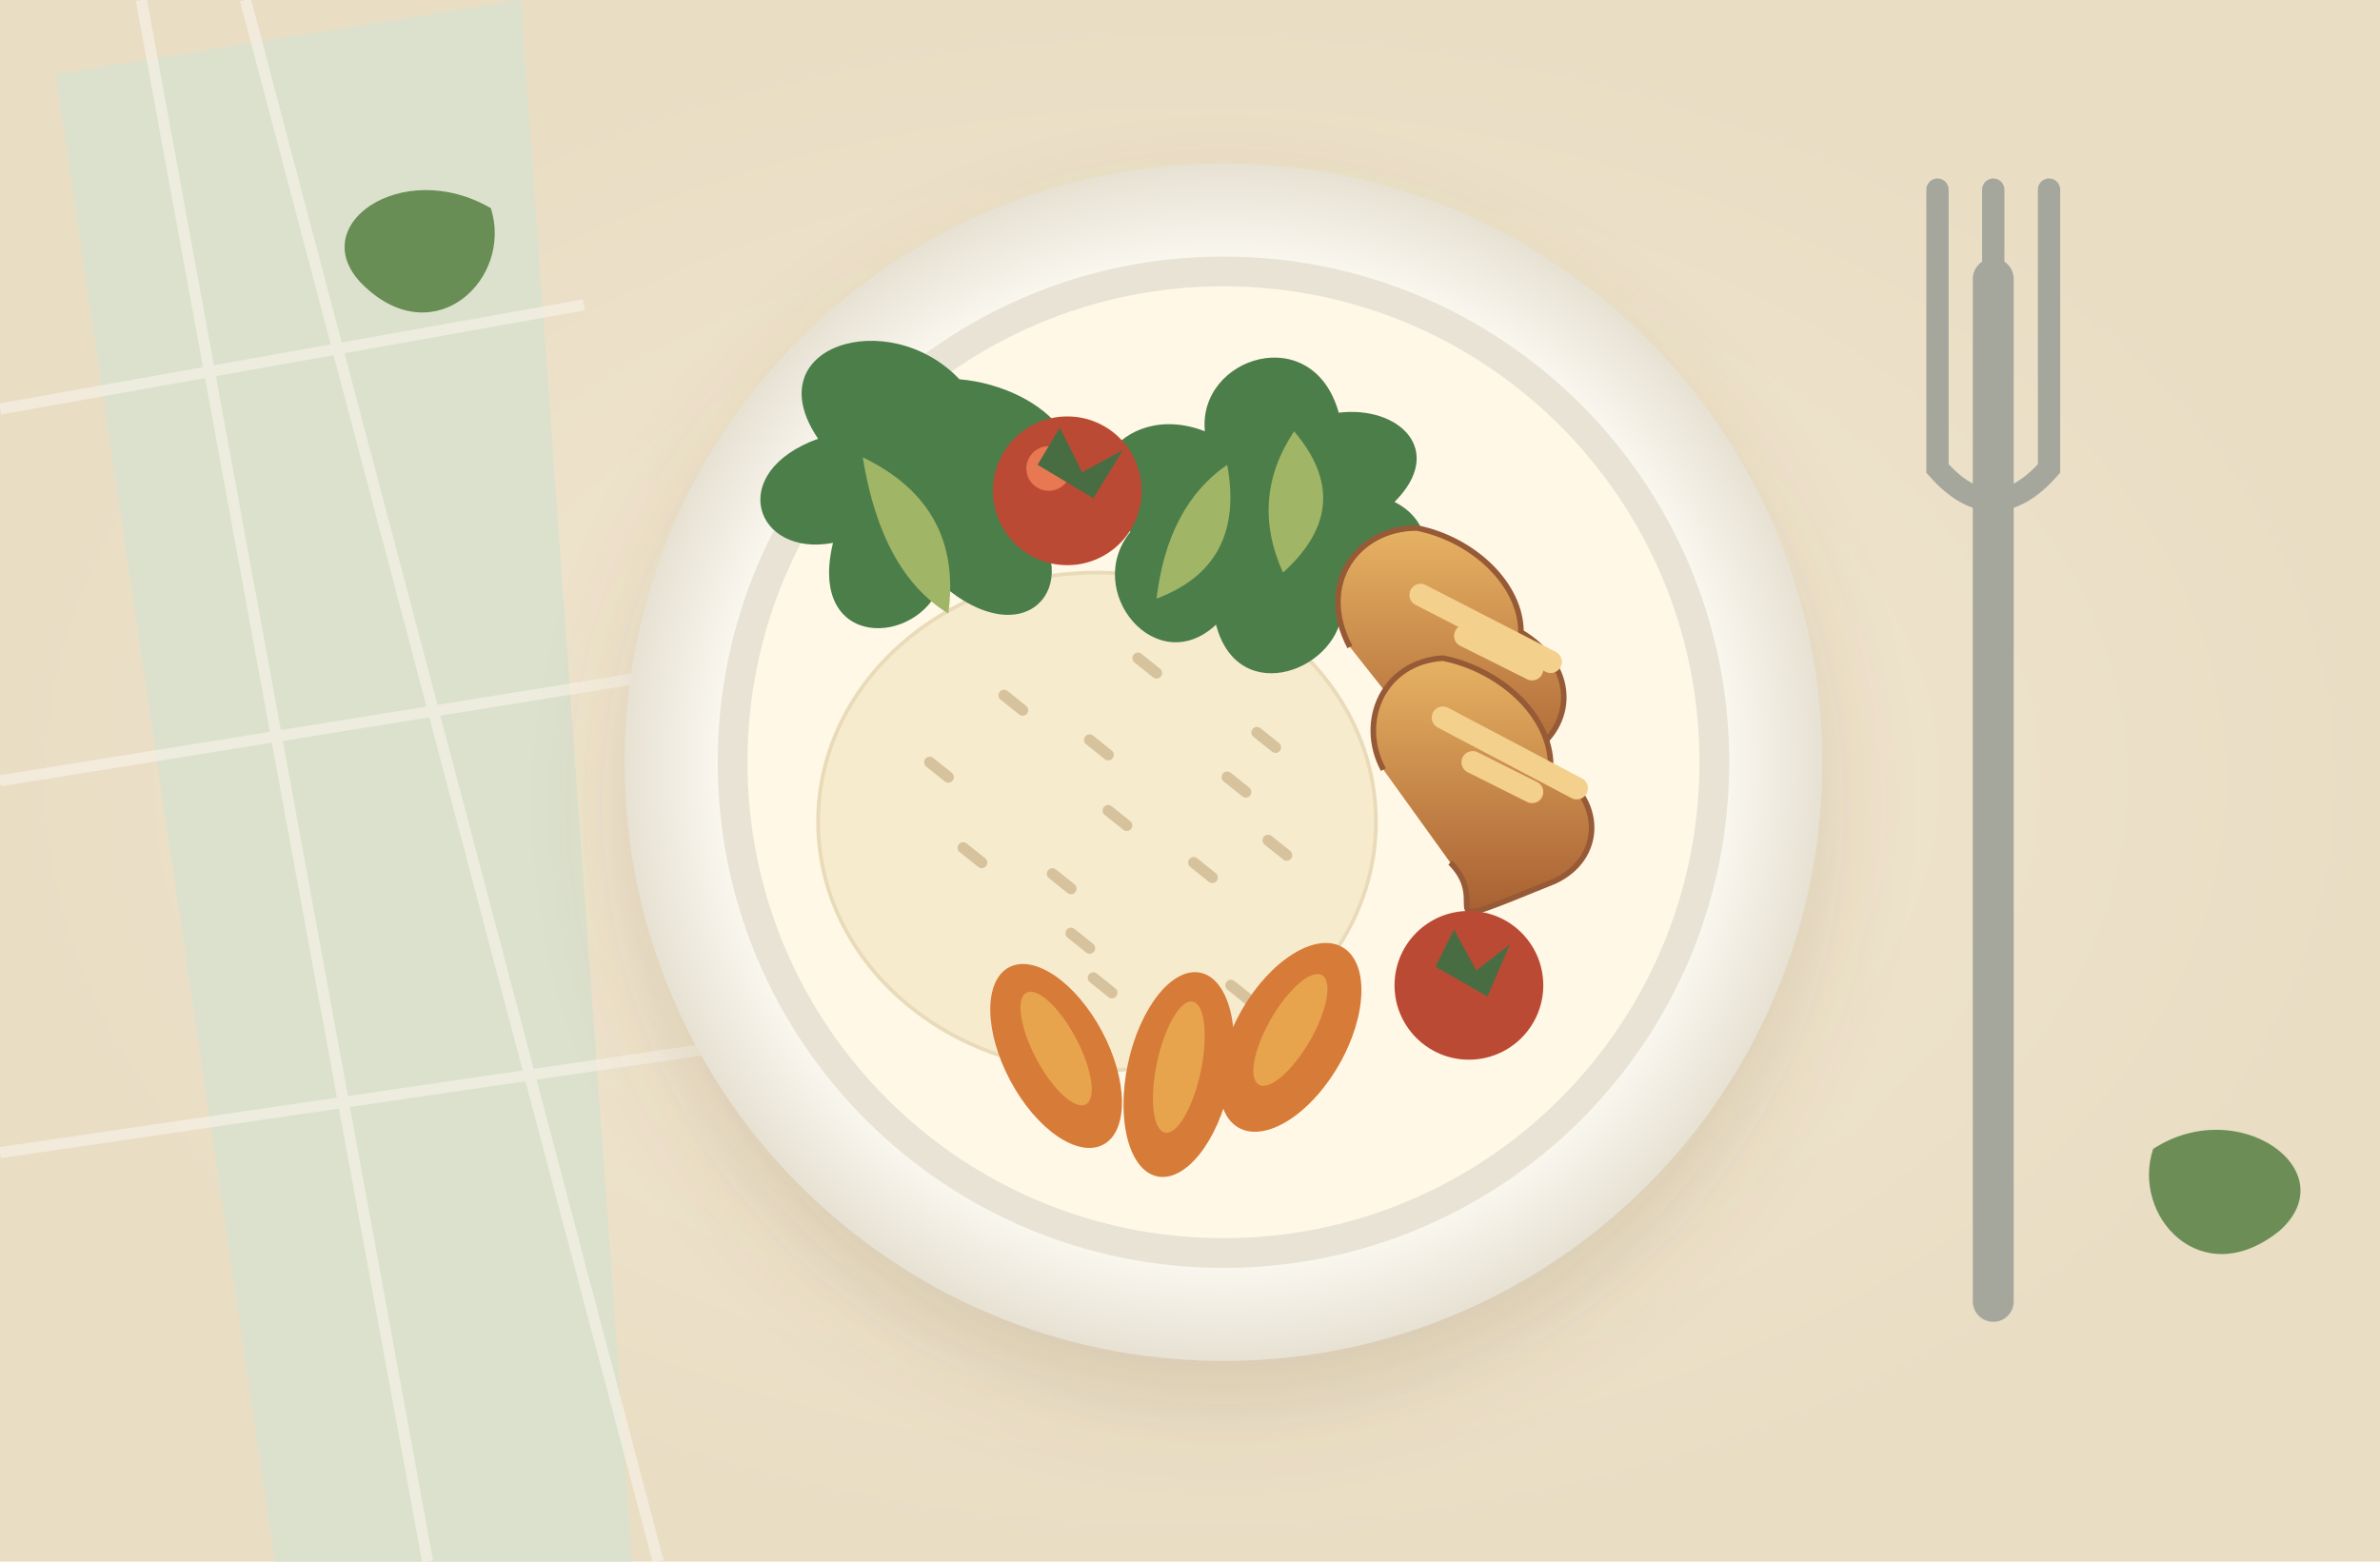
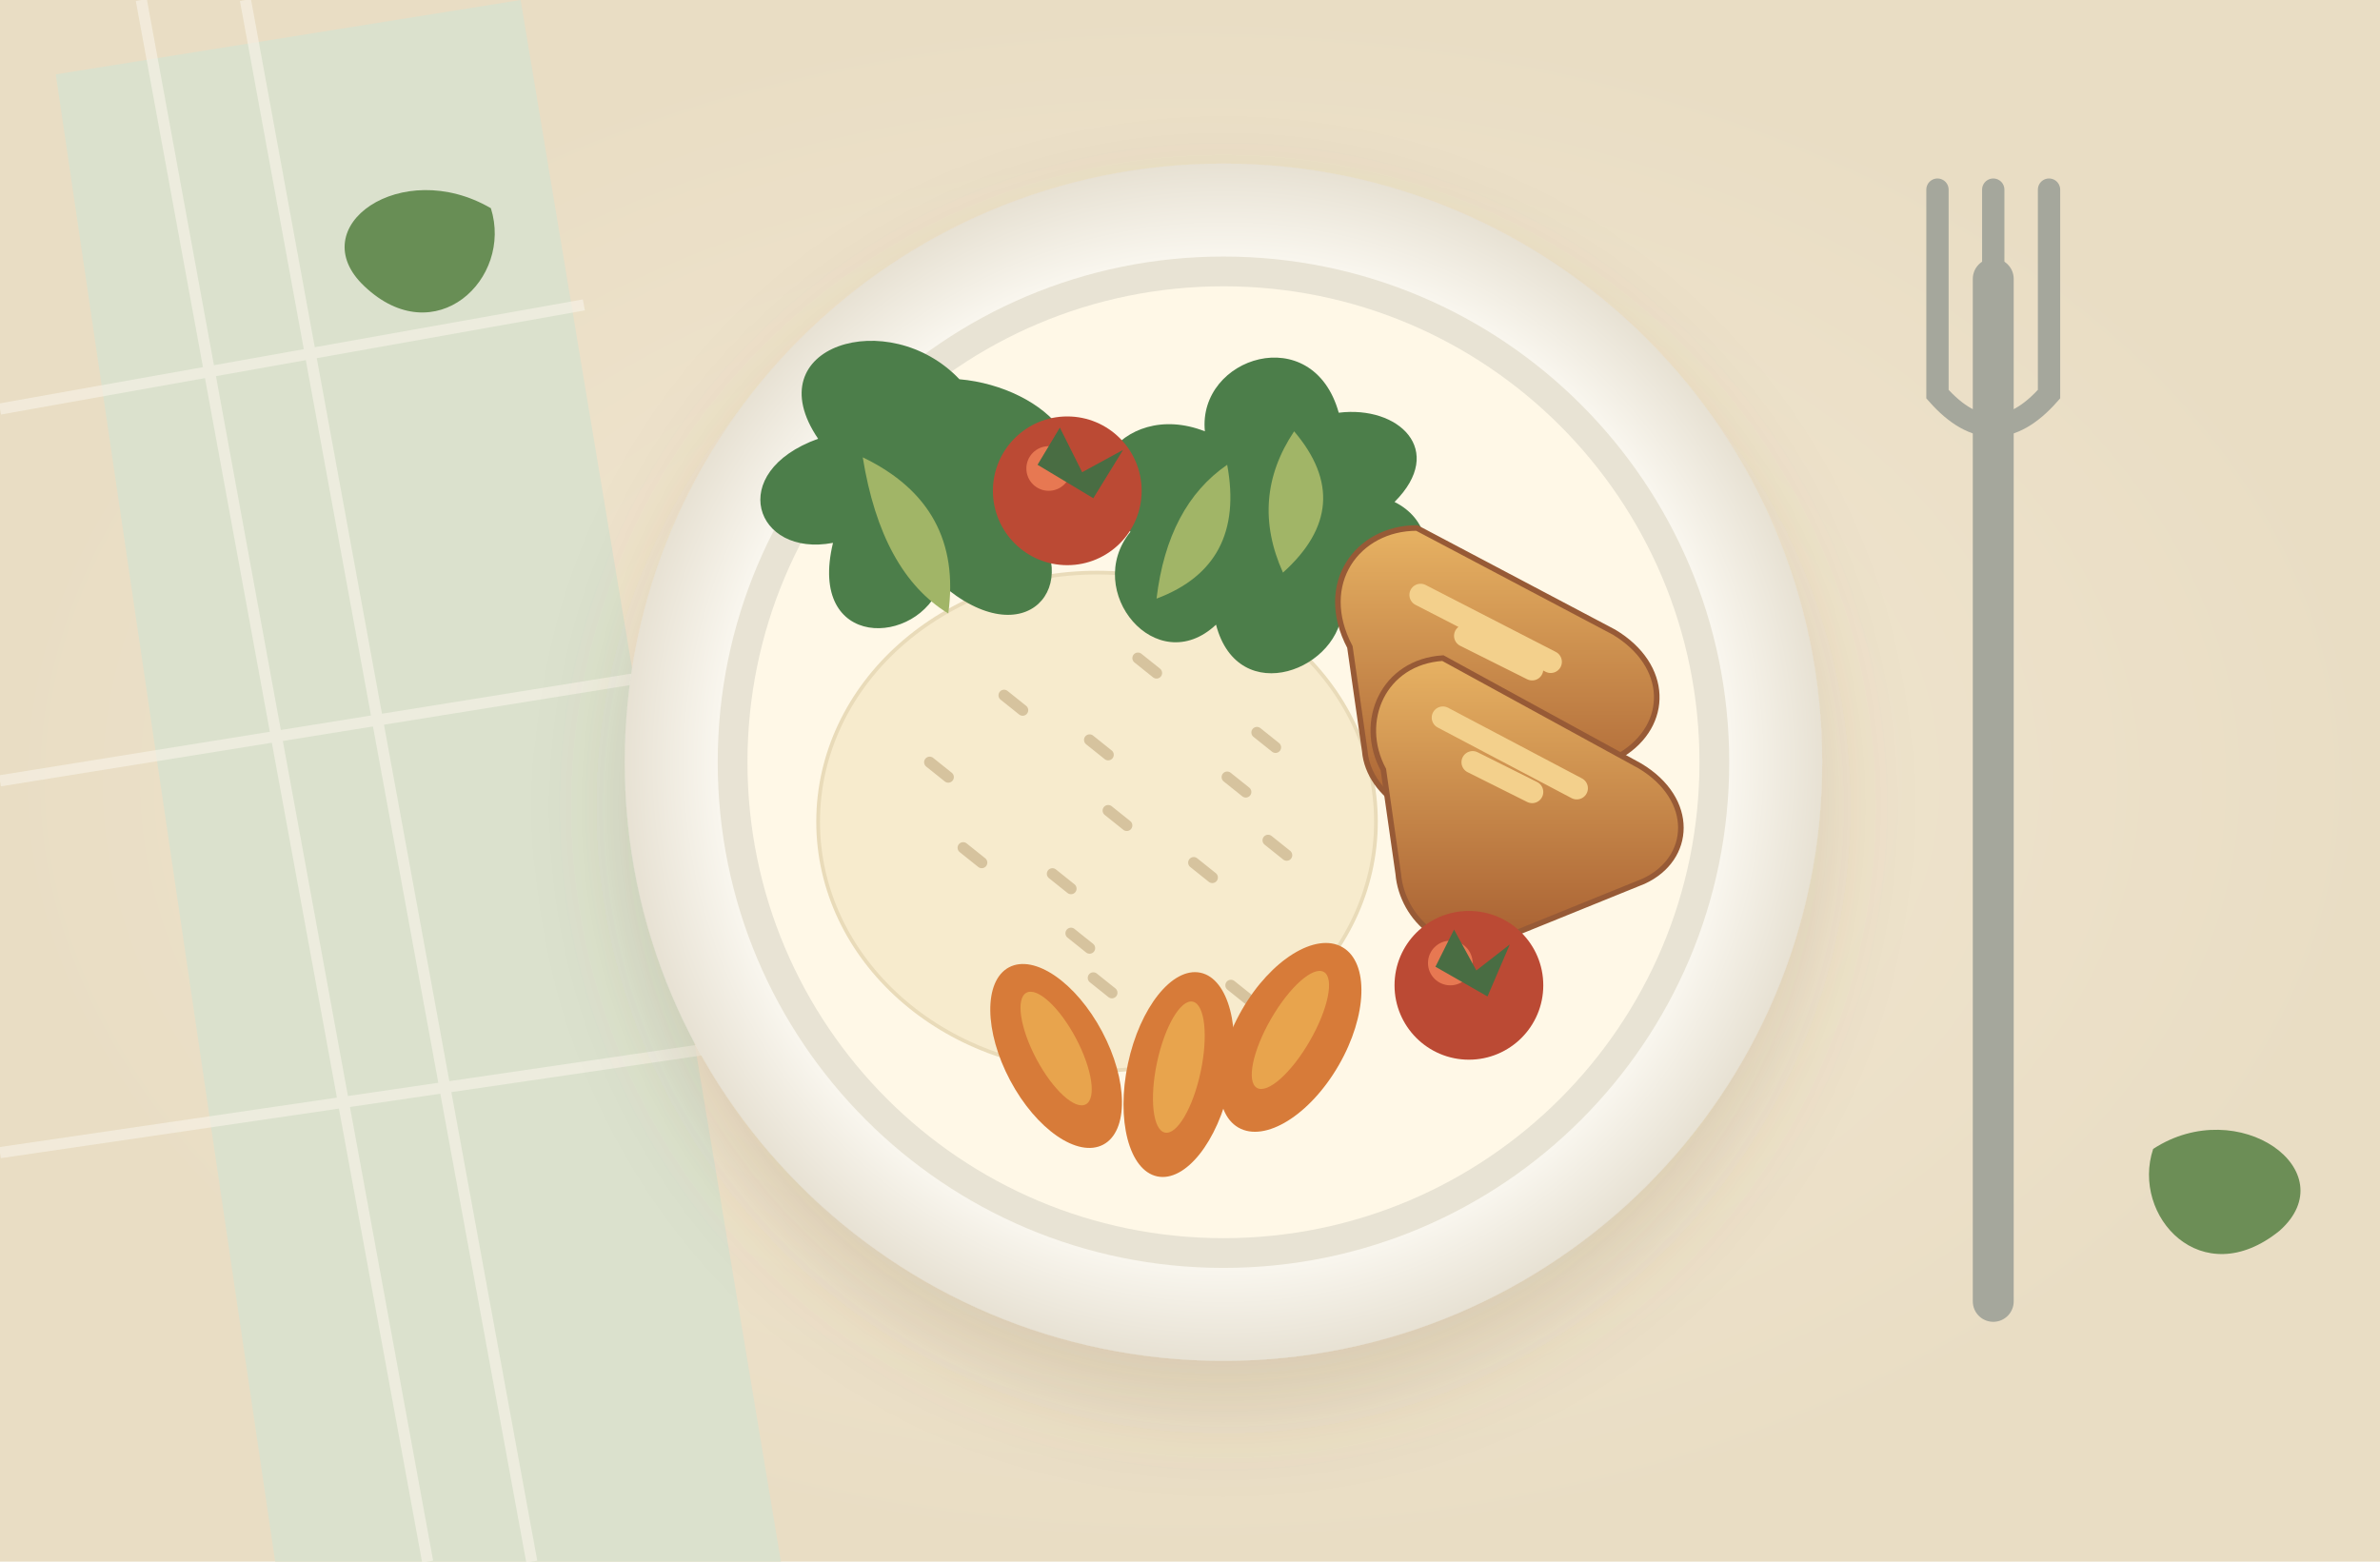
<svg xmlns="http://www.w3.org/2000/svg" viewBox="0 0 640 420">
  <defs>
    <radialGradient id="bg">
      <stop stop-color="#F4E9D4" />
      <stop offset="1" stop-color="#E9DDC4" />
    </radialGradient>
    <radialGradient id="plate">
      <stop stop-color="#FFFFFF" />
      <stop offset=".8" stop-color="#FEFCF6" />
      <stop offset="1" stop-color="#E7E1D3" />
    </radialGradient>
    <linearGradient id="bread" x2="0" y2="1">
      <stop stop-color="#E7B263" />
      <stop offset="1" stop-color="#A86032" />
    </linearGradient>
    <filter id="shadow" x="-.3" y="-.3" width="1.6" height="1.6">
      <feDropShadow dx="0" dy="12" stdDeviation="12" flood-color="#776344" flood-opacity=".17" />
    </filter>
  </defs>
  <rect width="640" height="420" fill="url(#bg)" />
-   <path d="M15 20 140 0 170 420H74Z" fill="#DBE1CD" />
-   <path d="M38 0 115 420M66 0 177 420M0 110 157 82M0 210 174 182M0 310 191 282" stroke="#F8F4E9" stroke-width="3" opacity=".6" />
+   <path d="M15 20 140 0l70 420H74Z" fill="#DBE1CD" />
+   <path d="m38 0 77 420M66 0l77 420M0 110l157-28M0 210l174-28M0 310l191-28" stroke="#F8F4E9" stroke-width="3" opacity=".6" />
  <g filter="url(#shadow)">
    <circle cx="329" cy="205" r="161" fill="url(#plate)" />
    <circle cx="329" cy="205" r="136" fill="#E8E3D4" />
    <circle cx="329" cy="205" r="128" fill="#FFF8E7" />
  </g>
  <g fill="#F7EBCD" stroke="#E9DBB9" stroke-width="1">
    <ellipse cx="295" cy="221" rx="75" ry="67" />
    <path d="m250 205 5 4m15-22 5 4m18 8 5 4m-39 25 5 4m34-14 5 4m-15 29 5 4m28-23 5 4m-20-59 5 4m27 16 5 4m-2 25 5 4m-52 33 5 4m32-2 5 4m-6-60 5 4m-52 22 5 4" stroke="#D6C39E" stroke-width="3" stroke-linecap="round" />
  </g>
  <g fill="#4C7E4A">
-     <path d="M258 102c-19-20-55-9-38 16-25 9-17 32 4 28-7 29 23 28 29 11 23 20 39 0 24-17 25-16 4-36-19-38z" />
-     <path d="M360 111c-7-25-38-15-36 5-23-9-39 16-20 27-13 16 7 40 23 25 6 23 34 12 34-5 19 9 32-19 14-28 14-14 1-26-15-24z" />
+     <path d="M258 102c-19-20-55-9-38 16-25 9-17 32 4 28-7 29 23 28 29 11 23 20 39 0 24-17 25-16 4-36-19-38Z" />
+     <path d="M360 111c-7-25-38-15-36 5-23-9-39 16-20 27-13 16 7 40 23 25 6 23 34 12 34-5 19 9 32-19 14-28 14-14 1-26-15-24Z" />
  </g>
  <g fill="#A1B567">
-     <path d="M232 123q27 13 23 42-18-11-23-42z" />
-     <path d="M330 125q-16 11-19 36 24-9 19-36z" />
+     <path d="M232 123q27 13 23 42-18-11-23-42Z" />
+     <path d="M330 125q-16 11-19 36 24-9 19-36Z" />
    <path d="M348 116q-12 18-3 38 20-18 3-38Z" />
  </g>
  <g fill="url(#bread)" stroke="#975A36" stroke-width="1.5">
-     <path d="M363 174c-9-17 2-32 18-32 15 3 28 15 28 28 15 9 15 25 2 33-39 16-14 5-29-5-30-17z" />
-     <path d="M372 207c-7-13 0-29 16-30 15 3 29 15 29 29 15 9 14 25 1 31-37 15-16 7-28-5-29-17z" />
+     <path d="M363 174c-9-17 2-32 18-32l53 28c15 9 15 25 2 33l-39 16c-14 5-29-5-30-17Z" />
+     <path d="M372 207c-7-13 0-29 16-30l53 29c15 9 14 25 1 31l-37 15c-16 7-28-5-29-17Z" />
  </g>
  <g stroke="#F3D08C" stroke-width="6" stroke-linecap="round">
    <path d="m382 160 35 18m-23-7 18 9m-24 13 36 19m-28-7 16 8" />
  </g>
  <g fill="#D77B39">
    <ellipse cx="284" cy="284" rx="14" ry="27" transform="rotate(-28 284 284)" />
    <ellipse cx="317" cy="289" rx="14" ry="28" transform="rotate(12 317 289)" />
    <ellipse cx="347" cy="279" rx="15" ry="28" transform="rotate(30 347 279)" />
  </g>
  <g fill="#E8A44D">
    <ellipse cx="284" cy="282" rx="6" ry="17" transform="rotate(-28 284 282)" />
    <ellipse cx="317" cy="287" rx="6" ry="18" transform="rotate(12 317 287)" />
-     <ellipse cx="347" cy="277" rx="6" ry="17" transform="rotate(30 347 277)" />
+     <ellipse cx="347" cy="277" rx="6" ry="18" transform="rotate(30 347 277)" />
  </g>
  <g fill="#BB4A34">
    <circle cx="287" cy="132" r="20" />
    <circle cx="395" cy="265" r="20" />
  </g>
  <g fill="#E77852">
    <circle cx="282" cy="126" r="6" />
+     <circle cx="390" cy="259" r="6" />
  </g>
  <g fill="#496D43">
-     <path d="m285 115 6 12 11-6-8 13-15-9z" />
+     <path d="m285 115 6 12 11-6-8 13-15-9Z" />
    <path d="m391 250 6 11 9-7-6 14-14-8Z" />
  </g>
-   <g fill="none" stroke="#A5A79C" stroke-width="6" stroke-linecap="round">
-     <path d="M521 51v75q15 17 30 0V51m-15 0v56" />
-   </g>
+   <path d="M536 75v275" stroke="#A5A79C" stroke-width="11" stroke-linecap="round" />
+   <path d="M521 51v55q15 17 30 0V51m-15 0v56" fill="none" stroke="#A5A79C" stroke-width="6" stroke-linecap="round" />
  <path d="M132 56c-24-14-51 5-34 21 19 18 40-2 34-21Z" fill="#688E55" />
  <path d="M579 309c23-15 52 6 34 22-21 17-40-4-34-22Z" fill="#6C8E56" />
-   <path d="M536 75v275" stroke="#A5A79C" stroke-width="11" stroke-linecap="round" />
</svg>
